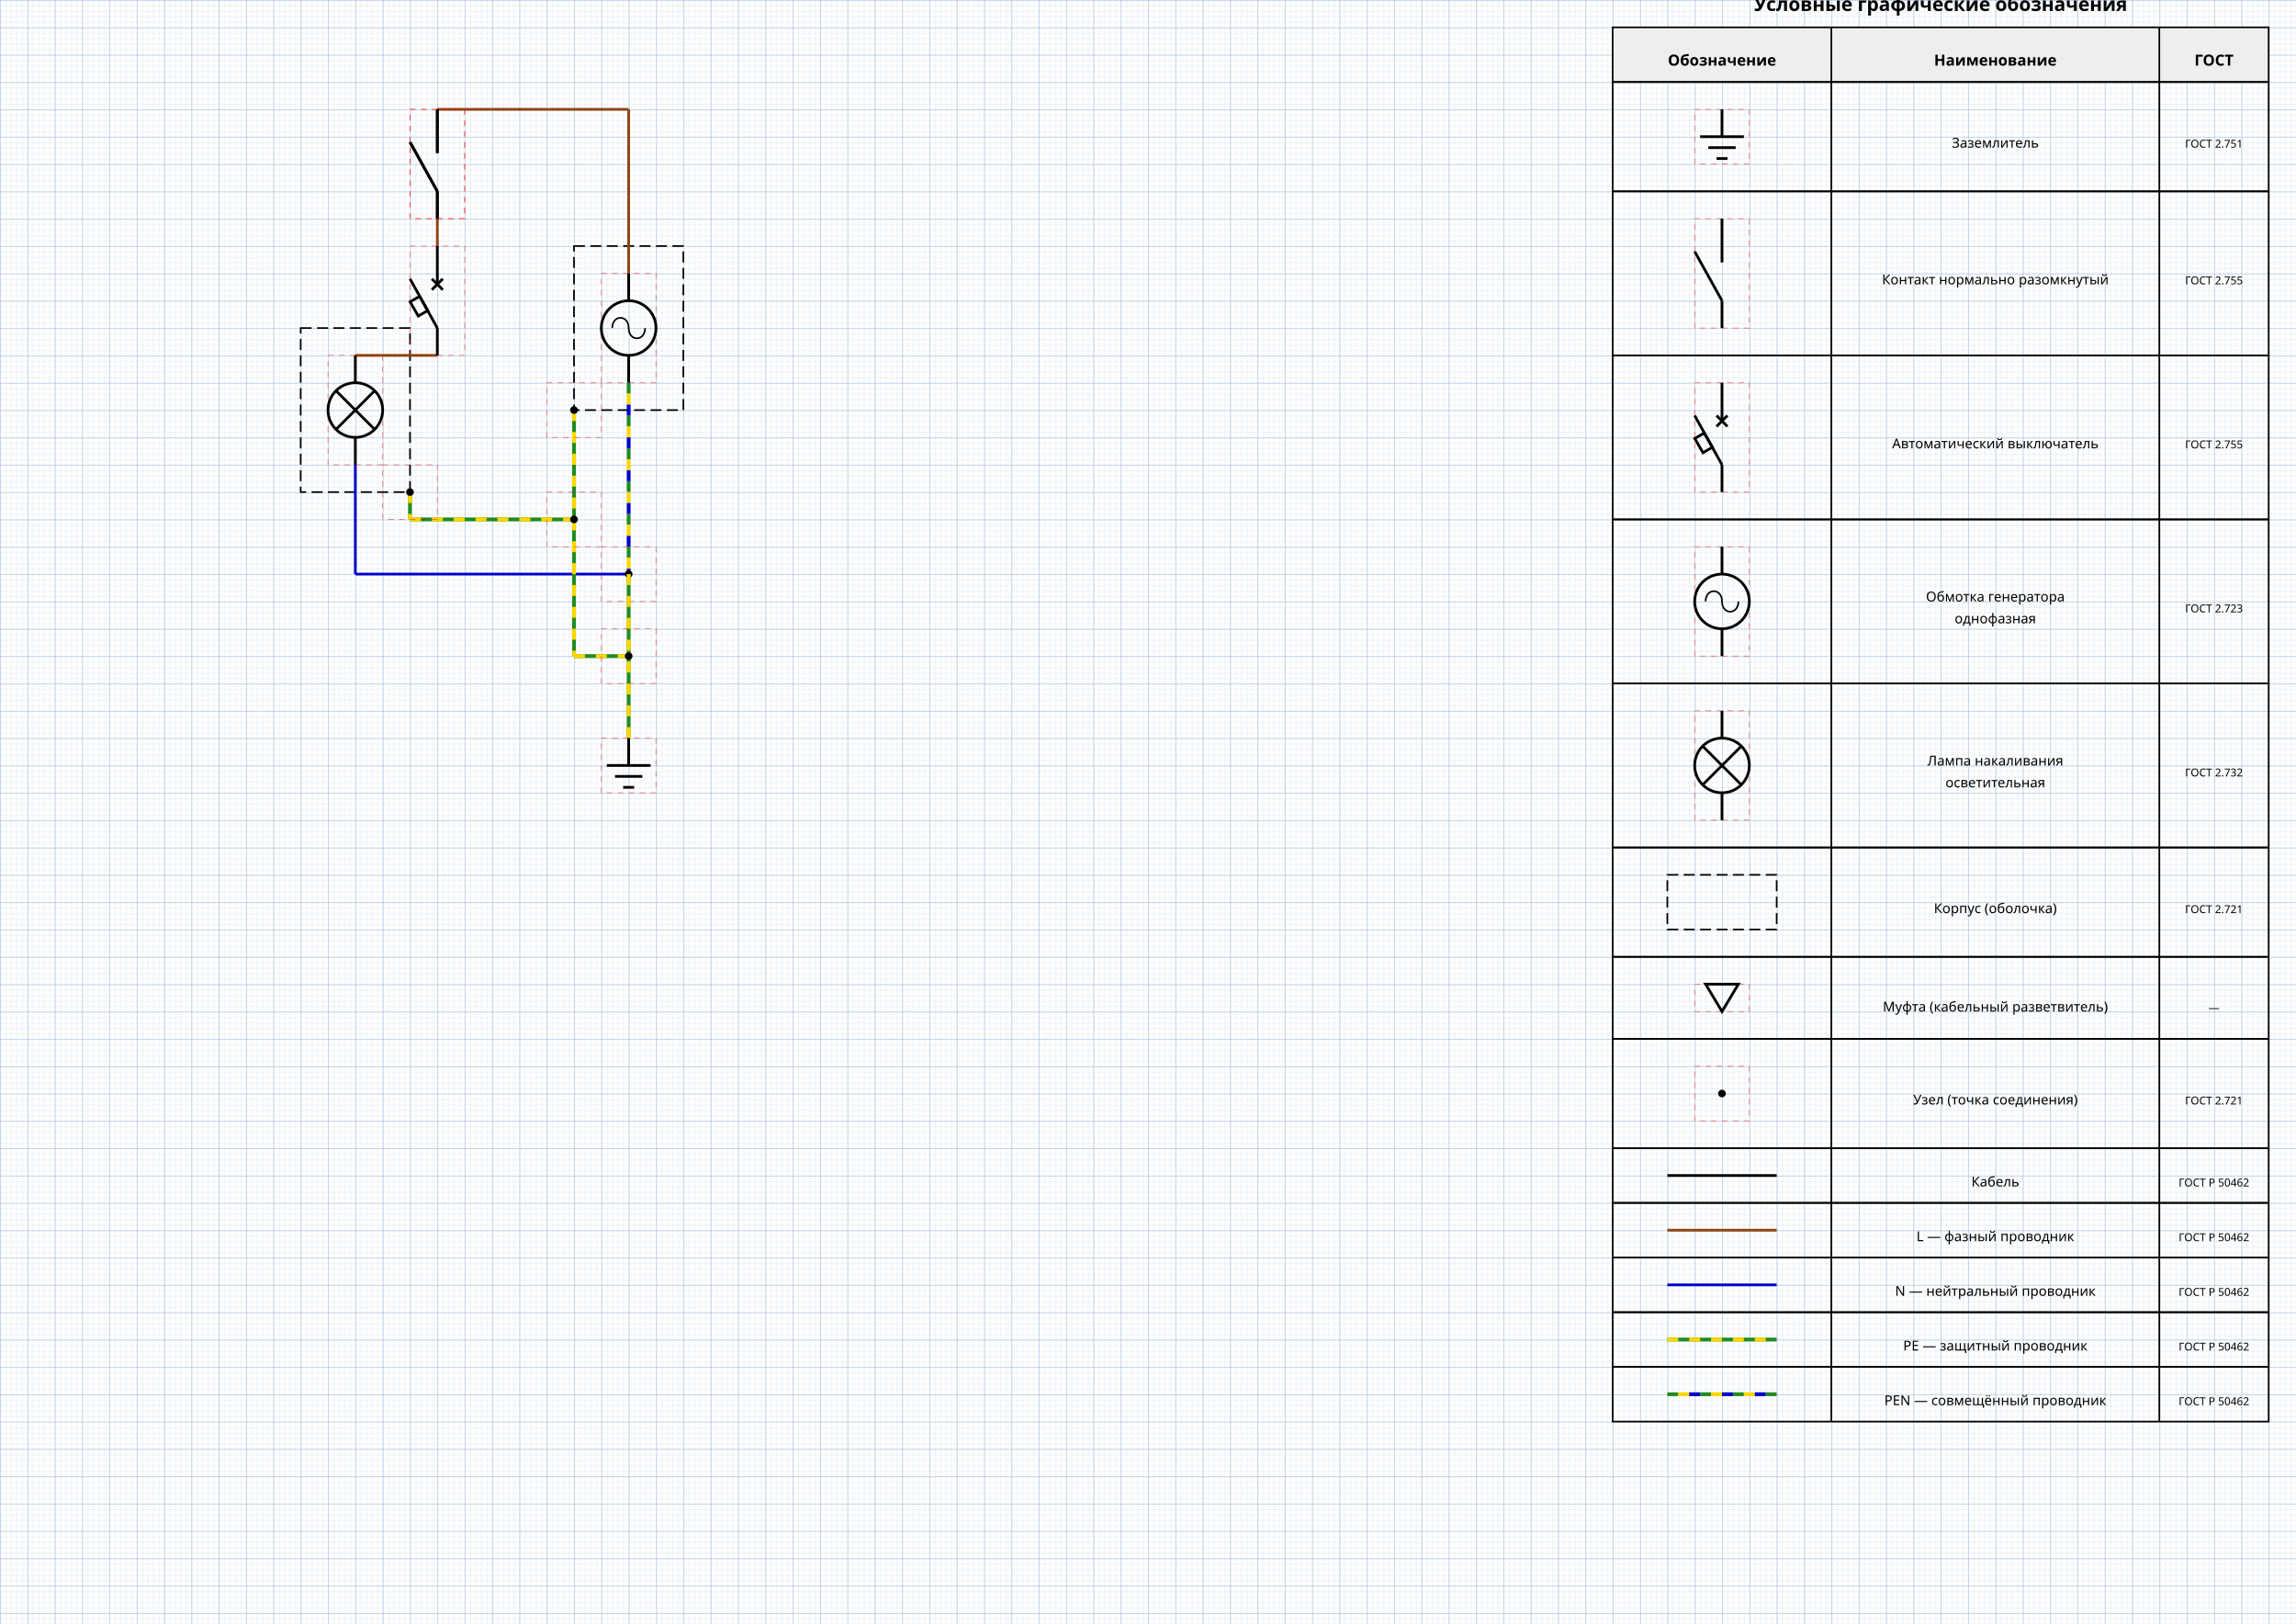
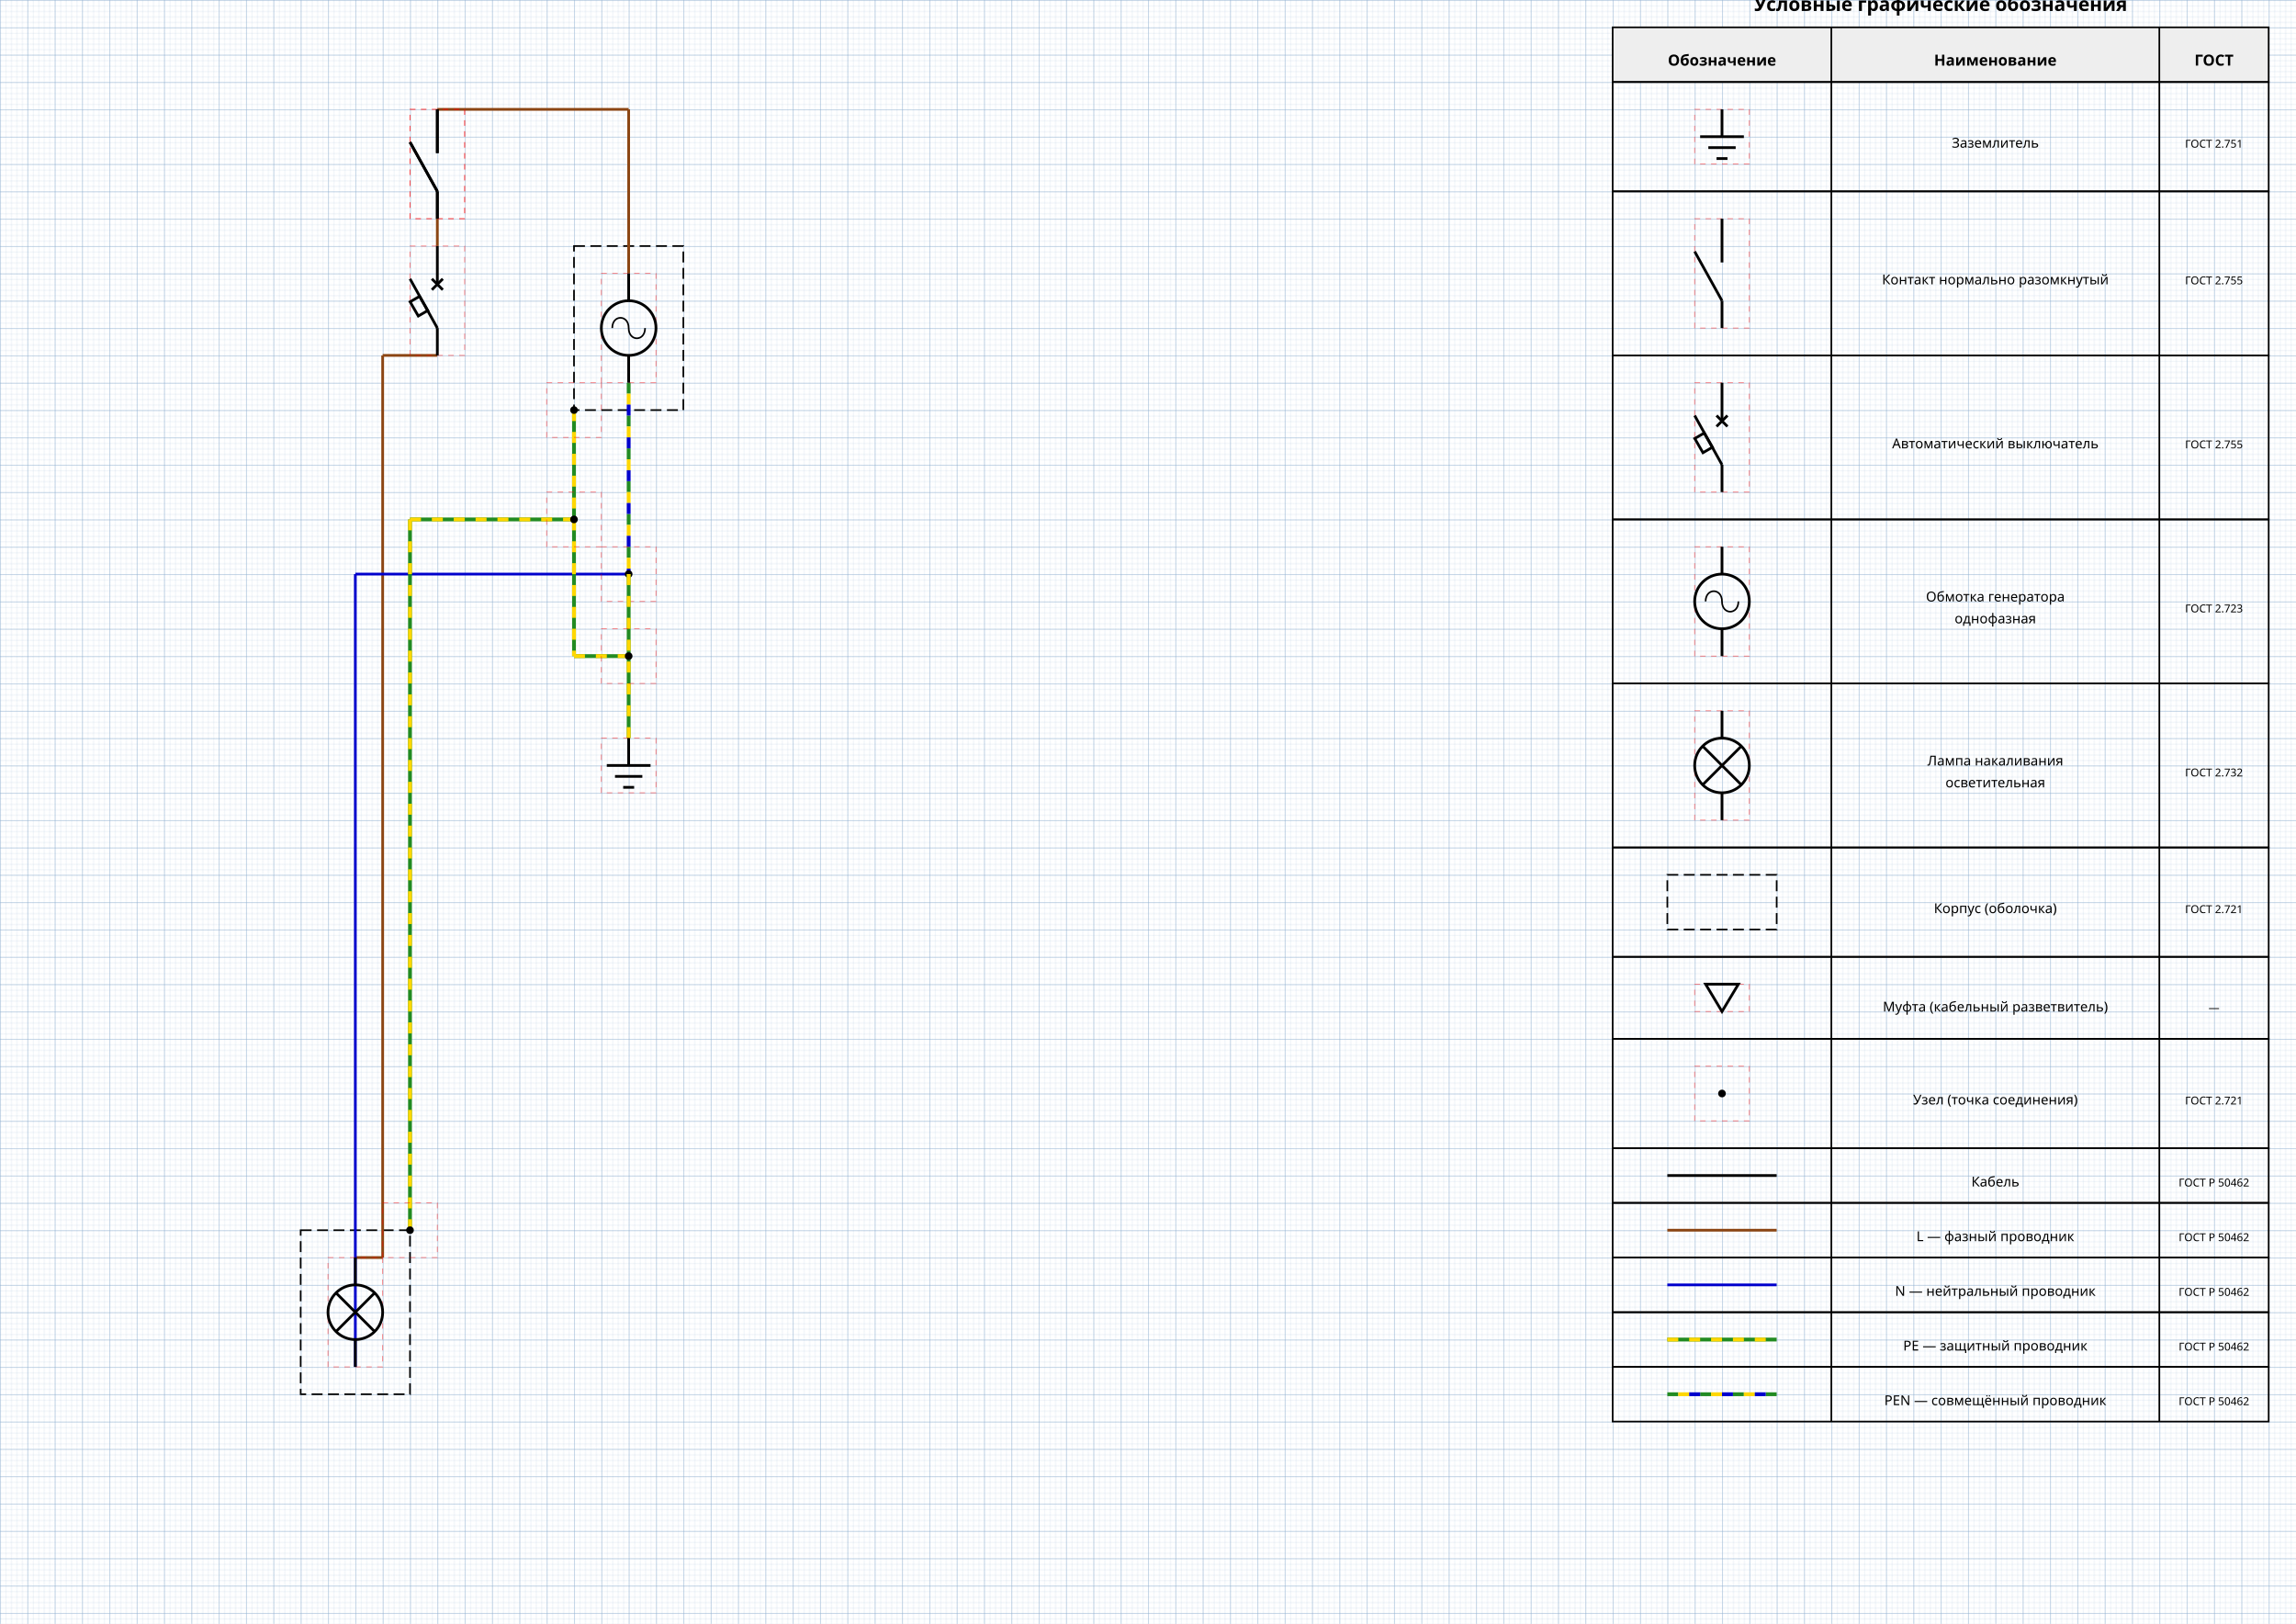
<svg xmlns="http://www.w3.org/2000/svg" width="420mm" height="297mm" viewBox="0 0 420 297">
  <rect width="420" height="297" fill="white" />
  <defs>
    <pattern id="mm1" width="1" height="1" patternUnits="userSpaceOnUse">
      <line x1="0" y1="0" x2="0" y2="1" stroke="#c8d8e8" stroke-width="0.1" />
      <line x1="0" y1="0" x2="1" y2="0" stroke="#c8d8e8" stroke-width="0.1" />
    </pattern>
    <pattern id="mm5" width="5" height="5" patternUnits="userSpaceOnUse">
      <rect width="5" height="5" fill="url(#mm1)" />
      <line x1="0" y1="0" x2="0" y2="5" stroke="#90b0d0" stroke-width="0.15" />
      <line x1="0" y1="0" x2="5" y2="0" stroke="#90b0d0" stroke-width="0.15" />
    </pattern>
    <symbol id="ugo-node" overflow="visible">
      <rect x="-5" y="-5" width="10" height="10" fill="none" stroke="red" stroke-width="0.15" stroke-dasharray="1,1" opacity="0.5" />
      <circle cx="0" cy="0" r="0.7" fill="black" stroke="none" />
    </symbol>
    <symbol id="ugo-ground" overflow="visible">
      <rect x="-5" y="0" width="10" height="10" fill="none" stroke="red" stroke-width="0.15" stroke-dasharray="1,1" opacity="0.5" />
      <g stroke="black" stroke-width="0.5">
        <line x1="0" y1="0" x2="0" y2="5" />
        <line x1="-4" y1="5" x2="4" y2="5" />
        <line x1="-2.5" y1="7" x2="2.5" y2="7" />
        <line x1="-1" y1="9" x2="1" y2="9" />
      </g>
    </symbol>
    <symbol id="ugo-contact" overflow="visible">
      <rect x="-5" y="0" width="10" height="20" fill="none" stroke="red" stroke-width="0.15" stroke-dasharray="1,1" opacity="0.5" />
      <g stroke="black" stroke-width="0.5" fill="none">
        <line x1="0" y1="0" x2="0" y2="8" />
        <line x1="0" y1="15" x2="-5" y2="6" />
        <line x1="0" y1="15" x2="0" y2="20" />
      </g>
    </symbol>
    <symbol id="ugo-breaker" overflow="visible">
      <rect x="-5" y="0" width="10" height="20" fill="none" stroke="red" stroke-width="0.15" stroke-dasharray="1,1" opacity="0.5" />
      <g stroke="black" stroke-width="0.5" fill="none">
        <line x1="0" y1="0" x2="0" y2="7" />
        <line x1="-1" y1="6" x2="1" y2="8" />
        <line x1="-1" y1="8" x2="1" y2="6" />
        <line x1="0" y1="15" x2="-5" y2="6" />
        <rect x="-2" y="-1.5" width="2" height="3" fill="none" stroke="black" stroke-width="0.5" transform="translate(-2.5, 10.5) rotate(-30)" />
        <line x1="0" y1="15" x2="0" y2="20" />
      </g>
    </symbol>
    <symbol id="ugo-generator" overflow="visible">
      <rect x="-5" y="0" width="10" height="20" fill="none" stroke="red" stroke-width="0.15" stroke-dasharray="1,1" opacity="0.5" />
      <g stroke="black" stroke-width="0.5" fill="none">
        <line x1="0" y1="0" x2="0" y2="5" />
        <circle cx="0" cy="10" r="5" />
        <path d="M-3,10 C-3,7.5 0,7.5 0,10 S3,12.5 3,10" stroke-width="0.3" />
        <line x1="0" y1="15" x2="0" y2="20" />
      </g>
    </symbol>
    <symbol id="ugo-lamp" overflow="visible">
      <rect x="-5" y="0" width="10" height="20" fill="none" stroke="red" stroke-width="0.15" stroke-dasharray="1,1" opacity="0.5" />
      <g stroke="black" stroke-width="0.5" fill="none">
        <line x1="0" y1="0" x2="0" y2="5" />
        <circle cx="0" cy="10" r="5" />
        <line x1="-3.5" y1="6.5" x2="3.5" y2="13.5" />
        <line x1="3.5" y1="6.5" x2="-3.5" y2="13.5" />
        <line x1="0" y1="15" x2="0" y2="20" />
      </g>
    </symbol>
    <symbol id="ugo-mufta" overflow="visible">
      <rect x="-5" y="0" width="10" height="5" fill="none" stroke="red" stroke-width="0.15" stroke-dasharray="1,1" opacity="0.5" />
      <polygon points="-3,0 3,0 0,5" stroke="black" stroke-width="0.5" fill="none" />
    </symbol>
  </defs>
  <rect width="420" height="297" fill="url(#mm5)" />
-   <rect x="55" y="60" width="20" height="30" fill="none" stroke="black" stroke-width="0.3" stroke-dasharray="2,1" />
+   <rect x="55" y="225" width="20" height="30" fill="none" stroke="black" stroke-width="0.3" stroke-dasharray="2,1" />
  <rect x="105" y="45" width="20" height="30" fill="none" stroke="black" stroke-width="0.3" stroke-dasharray="2,1" />
  <g stroke="#8B4513" stroke-width="0.5">
-     <line x1="65" y1="65" x2="80" y2="65" />
+     <line x1="80" y1="65" x2="70" y2="65" />
+     <line x1="70" y1="65" x2="70" y2="230" />
+     <line x1="70" y1="230" x2="65" y2="230" />
    <line x1="80" y1="40" x2="80" y2="45" />
    <line x1="80" y1="20" x2="115" y2="20" />
    <line x1="115" y1="20" x2="115" y2="50" />
  </g>
  <use href="#ugo-contact" x="80" y="20" />
  <use href="#ugo-breaker" x="80" y="45" />
  <g stroke="#0000CC" stroke-width="0.5">
    <line x1="65" y1="105" x2="115" y2="105" />
-     <line x1="65" y1="85" x2="65" y2="105" />
+     <line x1="65" y1="250" x2="65" y2="105" />
  </g>
  <g stroke-width="0.7">
    <line x1="115" y1="70" x2="115" y2="105" stroke="#228B22" stroke-dasharray="2,4" stroke-dashoffset="0" />
    <line x1="115" y1="70" x2="115" y2="105" stroke="#FFD700" stroke-dasharray="2,4" stroke-dashoffset="4" />
    <line x1="115" y1="70" x2="115" y2="105" stroke="#0000CC" stroke-dasharray="2,4" stroke-dashoffset="2" />
  </g>
  <use href="#ugo-node" x="115" y="105" />
  <g stroke-width="0.7">
    <line x1="115" y1="105" x2="115" y2="135" stroke="#228B22" />
    <line x1="115" y1="105" x2="115" y2="135" stroke="#FFD700" stroke-dasharray="2,2" />
  </g>
  <g stroke-width="0.7">
-     <line x1="75" y1="90" x2="75" y2="95" stroke="#228B22" />
+     <line x1="75" y1="225" x2="75" y2="95" stroke="#228B22" />
    <line x1="75" y1="95" x2="105" y2="95" stroke="#228B22" />
    <line x1="105" y1="75" x2="105" y2="120" stroke="#228B22" />
    <line x1="105" y1="120" x2="115" y2="120" stroke="#228B22" />
-     <line x1="75" y1="90" x2="75" y2="95" stroke="#FFD700" stroke-dasharray="2,2" />
+     <line x1="75" y1="225" x2="75" y2="95" stroke="#FFD700" stroke-dasharray="2,2" />
    <line x1="75" y1="95" x2="105" y2="95" stroke="#FFD700" stroke-dasharray="2,2" />
    <line x1="105" y1="75" x2="105" y2="120" stroke="#FFD700" stroke-dasharray="2,2" />
    <line x1="105" y1="120" x2="115" y2="120" stroke="#FFD700" stroke-dasharray="2,2" />
  </g>
-   <use href="#ugo-node" x="75" y="90" />
+   <use href="#ugo-node" x="75" y="225" />
  <use href="#ugo-node" x="105" y="95" />
  <use href="#ugo-node" x="105" y="75" />
  <use href="#ugo-node" x="115" y="120" />
  <use href="#ugo-generator" x="115" y="50" />
-   <use href="#ugo-lamp" x="65" y="65" />
+   <use href="#ugo-lamp" x="65" y="230" />
  <use href="#ugo-contact" x="80" y="20" />
  <use href="#ugo-ground" x="115" y="135" />
  <g transform="translate(295, 5)" stroke="black" stroke-width="0.3" font-family="sans-serif">
    <text x="60" y="-3" font-size="3.5" font-weight="bold" text-anchor="middle" stroke="none" fill="black">Условные графические обозначения</text>
    <rect x="0" y="0" width="120" height="10" fill="#eee" stroke="black" />
    <text x="20" y="7" font-size="2.8" text-anchor="middle" stroke="none" fill="black" font-weight="bold">Обозначение</text>
    <text x="70" y="7" font-size="2.8" text-anchor="middle" stroke="none" fill="black" font-weight="bold">Наименование</text>
    <text x="110" y="7" font-size="2.8" text-anchor="middle" stroke="none" fill="black" font-weight="bold">ГОСТ</text>
    <line x1="40" y1="0" x2="40" y2="10" />
    <line x1="100" y1="0" x2="100" y2="10" />
    <rect x="0" y="10" width="120" height="20" fill="none" stroke="black" />
    <line x1="40" y1="10" x2="40" y2="30" />
    <line x1="100" y1="10" x2="100" y2="30" />
    <use href="#ugo-ground" x="20" y="15" />
    <text x="70" y="22" font-size="2.5" text-anchor="middle" stroke="none" fill="black">Заземлитель</text>
    <text x="110" y="22" font-size="2" text-anchor="middle" stroke="none" fill="black">ГОСТ 2.751</text>
    <rect x="0" y="30" width="120" height="30" fill="none" stroke="black" />
    <line x1="40" y1="30" x2="40" y2="60" />
    <line x1="100" y1="30" x2="100" y2="60" />
    <use href="#ugo-contact" x="20" y="35" />
    <text x="70" y="47" font-size="2.5" text-anchor="middle" stroke="none" fill="black">Контакт нормально разомкнутый</text>
    <text x="110" y="47" font-size="2" text-anchor="middle" stroke="none" fill="black">ГОСТ 2.755</text>
    <rect x="0" y="60" width="120" height="30" fill="none" stroke="black" />
    <line x1="40" y1="60" x2="40" y2="90" />
    <line x1="100" y1="60" x2="100" y2="90" />
    <use href="#ugo-breaker" x="20" y="65" />
    <text x="70" y="77" font-size="2.5" text-anchor="middle" stroke="none" fill="black">Автоматический выключатель</text>
    <text x="110" y="77" font-size="2" text-anchor="middle" stroke="none" fill="black">ГОСТ 2.755</text>
    <rect x="0" y="90" width="120" height="30" fill="none" stroke="black" />
    <line x1="40" y1="90" x2="40" y2="120" />
    <line x1="100" y1="90" x2="100" y2="120" />
    <use href="#ugo-generator" x="20" y="95" />
    <text x="70" y="105" font-size="2.5" text-anchor="middle" stroke="none" fill="black">Обмотка генератора</text>
    <text x="70" y="109" font-size="2.5" text-anchor="middle" stroke="none" fill="black">однофазная</text>
    <text x="110" y="107" font-size="2" text-anchor="middle" stroke="none" fill="black">ГОСТ 2.723</text>
    <rect x="0" y="120" width="120" height="30" fill="none" stroke="black" />
    <line x1="40" y1="120" x2="40" y2="150" />
    <line x1="100" y1="120" x2="100" y2="150" />
    <use href="#ugo-lamp" x="20" y="125" />
    <text x="70" y="135" font-size="2.5" text-anchor="middle" stroke="none" fill="black">Лампа накаливания</text>
    <text x="70" y="139" font-size="2.5" text-anchor="middle" stroke="none" fill="black">осветительная</text>
    <text x="110" y="137" font-size="2" text-anchor="middle" stroke="none" fill="black">ГОСТ 2.732</text>
    <rect x="0" y="150" width="120" height="20" fill="none" stroke="black" />
    <line x1="40" y1="150" x2="40" y2="170" />
    <line x1="100" y1="150" x2="100" y2="170" />
    <rect x="10" y="155" width="20" height="10" fill="none" stroke="black" stroke-dasharray="2,1" />
    <text x="70" y="162" font-size="2.5" text-anchor="middle" stroke="none" fill="black">Корпус (оболочка)</text>
    <text x="110" y="162" font-size="2" text-anchor="middle" stroke="none" fill="black">ГОСТ 2.721</text>
    <rect x="0" y="170" width="120" height="15" fill="none" stroke="black" />
    <line x1="40" y1="170" x2="40" y2="185" />
    <line x1="100" y1="170" x2="100" y2="185" />
    <use href="#ugo-mufta" x="20" y="175" />
    <text x="70" y="180" font-size="2.5" text-anchor="middle" stroke="none" fill="black">Муфта (кабельный разветвитель)</text>
    <text x="110" y="180" font-size="2" text-anchor="middle" stroke="none" fill="black">—</text>
    <rect x="0" y="185" width="120" height="20" fill="none" stroke="black" />
    <line x1="40" y1="185" x2="40" y2="205" />
    <line x1="100" y1="185" x2="100" y2="205" />
    <use href="#ugo-node" x="20" y="195" />
    <text x="70" y="197" font-size="2.5" text-anchor="middle" stroke="none" fill="black">Узел (точка соединения)</text>
    <text x="110" y="197" font-size="2" text-anchor="middle" stroke="none" fill="black">ГОСТ 2.721</text>
    <rect x="0" y="205" width="120" height="10" fill="none" stroke="black" />
    <line x1="40" y1="205" x2="40" y2="215" />
    <line x1="100" y1="205" x2="100" y2="215" />
    <line x1="10" y1="210" x2="30" y2="210" stroke="black" stroke-width="0.5" />
    <text x="70" y="212" font-size="2.5" text-anchor="middle" stroke="none" fill="black">Кабель</text>
    <text x="110" y="212" font-size="2" text-anchor="middle" stroke="none" fill="black">ГОСТ Р 50462</text>
    <rect x="0" y="215" width="120" height="10" fill="none" stroke="black" />
    <line x1="40" y1="215" x2="40" y2="225" />
    <line x1="100" y1="215" x2="100" y2="225" />
    <line x1="10" y1="220" x2="30" y2="220" stroke="#8B4513" stroke-width="0.5" />
    <text x="70" y="222" font-size="2.5" text-anchor="middle" stroke="none" fill="black">L — фазный проводник</text>
    <text x="110" y="222" font-size="2" text-anchor="middle" stroke="none" fill="black">ГОСТ Р 50462</text>
    <rect x="0" y="225" width="120" height="10" fill="none" stroke="black" />
    <line x1="40" y1="225" x2="40" y2="235" />
    <line x1="100" y1="225" x2="100" y2="235" />
    <line x1="10" y1="230" x2="30" y2="230" stroke="#0000CC" stroke-width="0.5" />
    <text x="70" y="232" font-size="2.5" text-anchor="middle" stroke="none" fill="black">N — нейтральный проводник</text>
    <text x="110" y="232" font-size="2" text-anchor="middle" stroke="none" fill="black">ГОСТ Р 50462</text>
    <rect x="0" y="235" width="120" height="10" fill="none" stroke="black" />
    <line x1="40" y1="235" x2="40" y2="245" />
    <line x1="100" y1="235" x2="100" y2="245" />
    <line x1="10" y1="240" x2="30" y2="240" stroke="#228B22" stroke-width="0.7" />
    <line x1="10" y1="240" x2="30" y2="240" stroke="#FFD700" stroke-width="0.7" stroke-dasharray="2,2" />
    <text x="70" y="242" font-size="2.5" text-anchor="middle" stroke="none" fill="black">PE — защитный проводник</text>
    <text x="110" y="242" font-size="2" text-anchor="middle" stroke="none" fill="black">ГОСТ Р 50462</text>
    <rect x="0" y="245" width="120" height="10" fill="none" stroke="black" />
    <line x1="40" y1="245" x2="40" y2="255" />
    <line x1="100" y1="245" x2="100" y2="255" />
    <line x1="10" y1="250" x2="30" y2="250" stroke="#228B22" stroke-width="0.7" stroke-dasharray="2,4" stroke-dashoffset="0" />
    <line x1="10" y1="250" x2="30" y2="250" stroke="#FFD700" stroke-width="0.7" stroke-dasharray="2,4" stroke-dashoffset="4" />
    <line x1="10" y1="250" x2="30" y2="250" stroke="#0000CC" stroke-width="0.7" stroke-dasharray="2,4" stroke-dashoffset="2" />
    <text x="70" y="252" font-size="2.5" text-anchor="middle" stroke="none" fill="black">PEN — совмещённый проводник</text>
    <text x="110" y="252" font-size="2" text-anchor="middle" stroke="none" fill="black">ГОСТ Р 50462</text>
  </g>
</svg>
